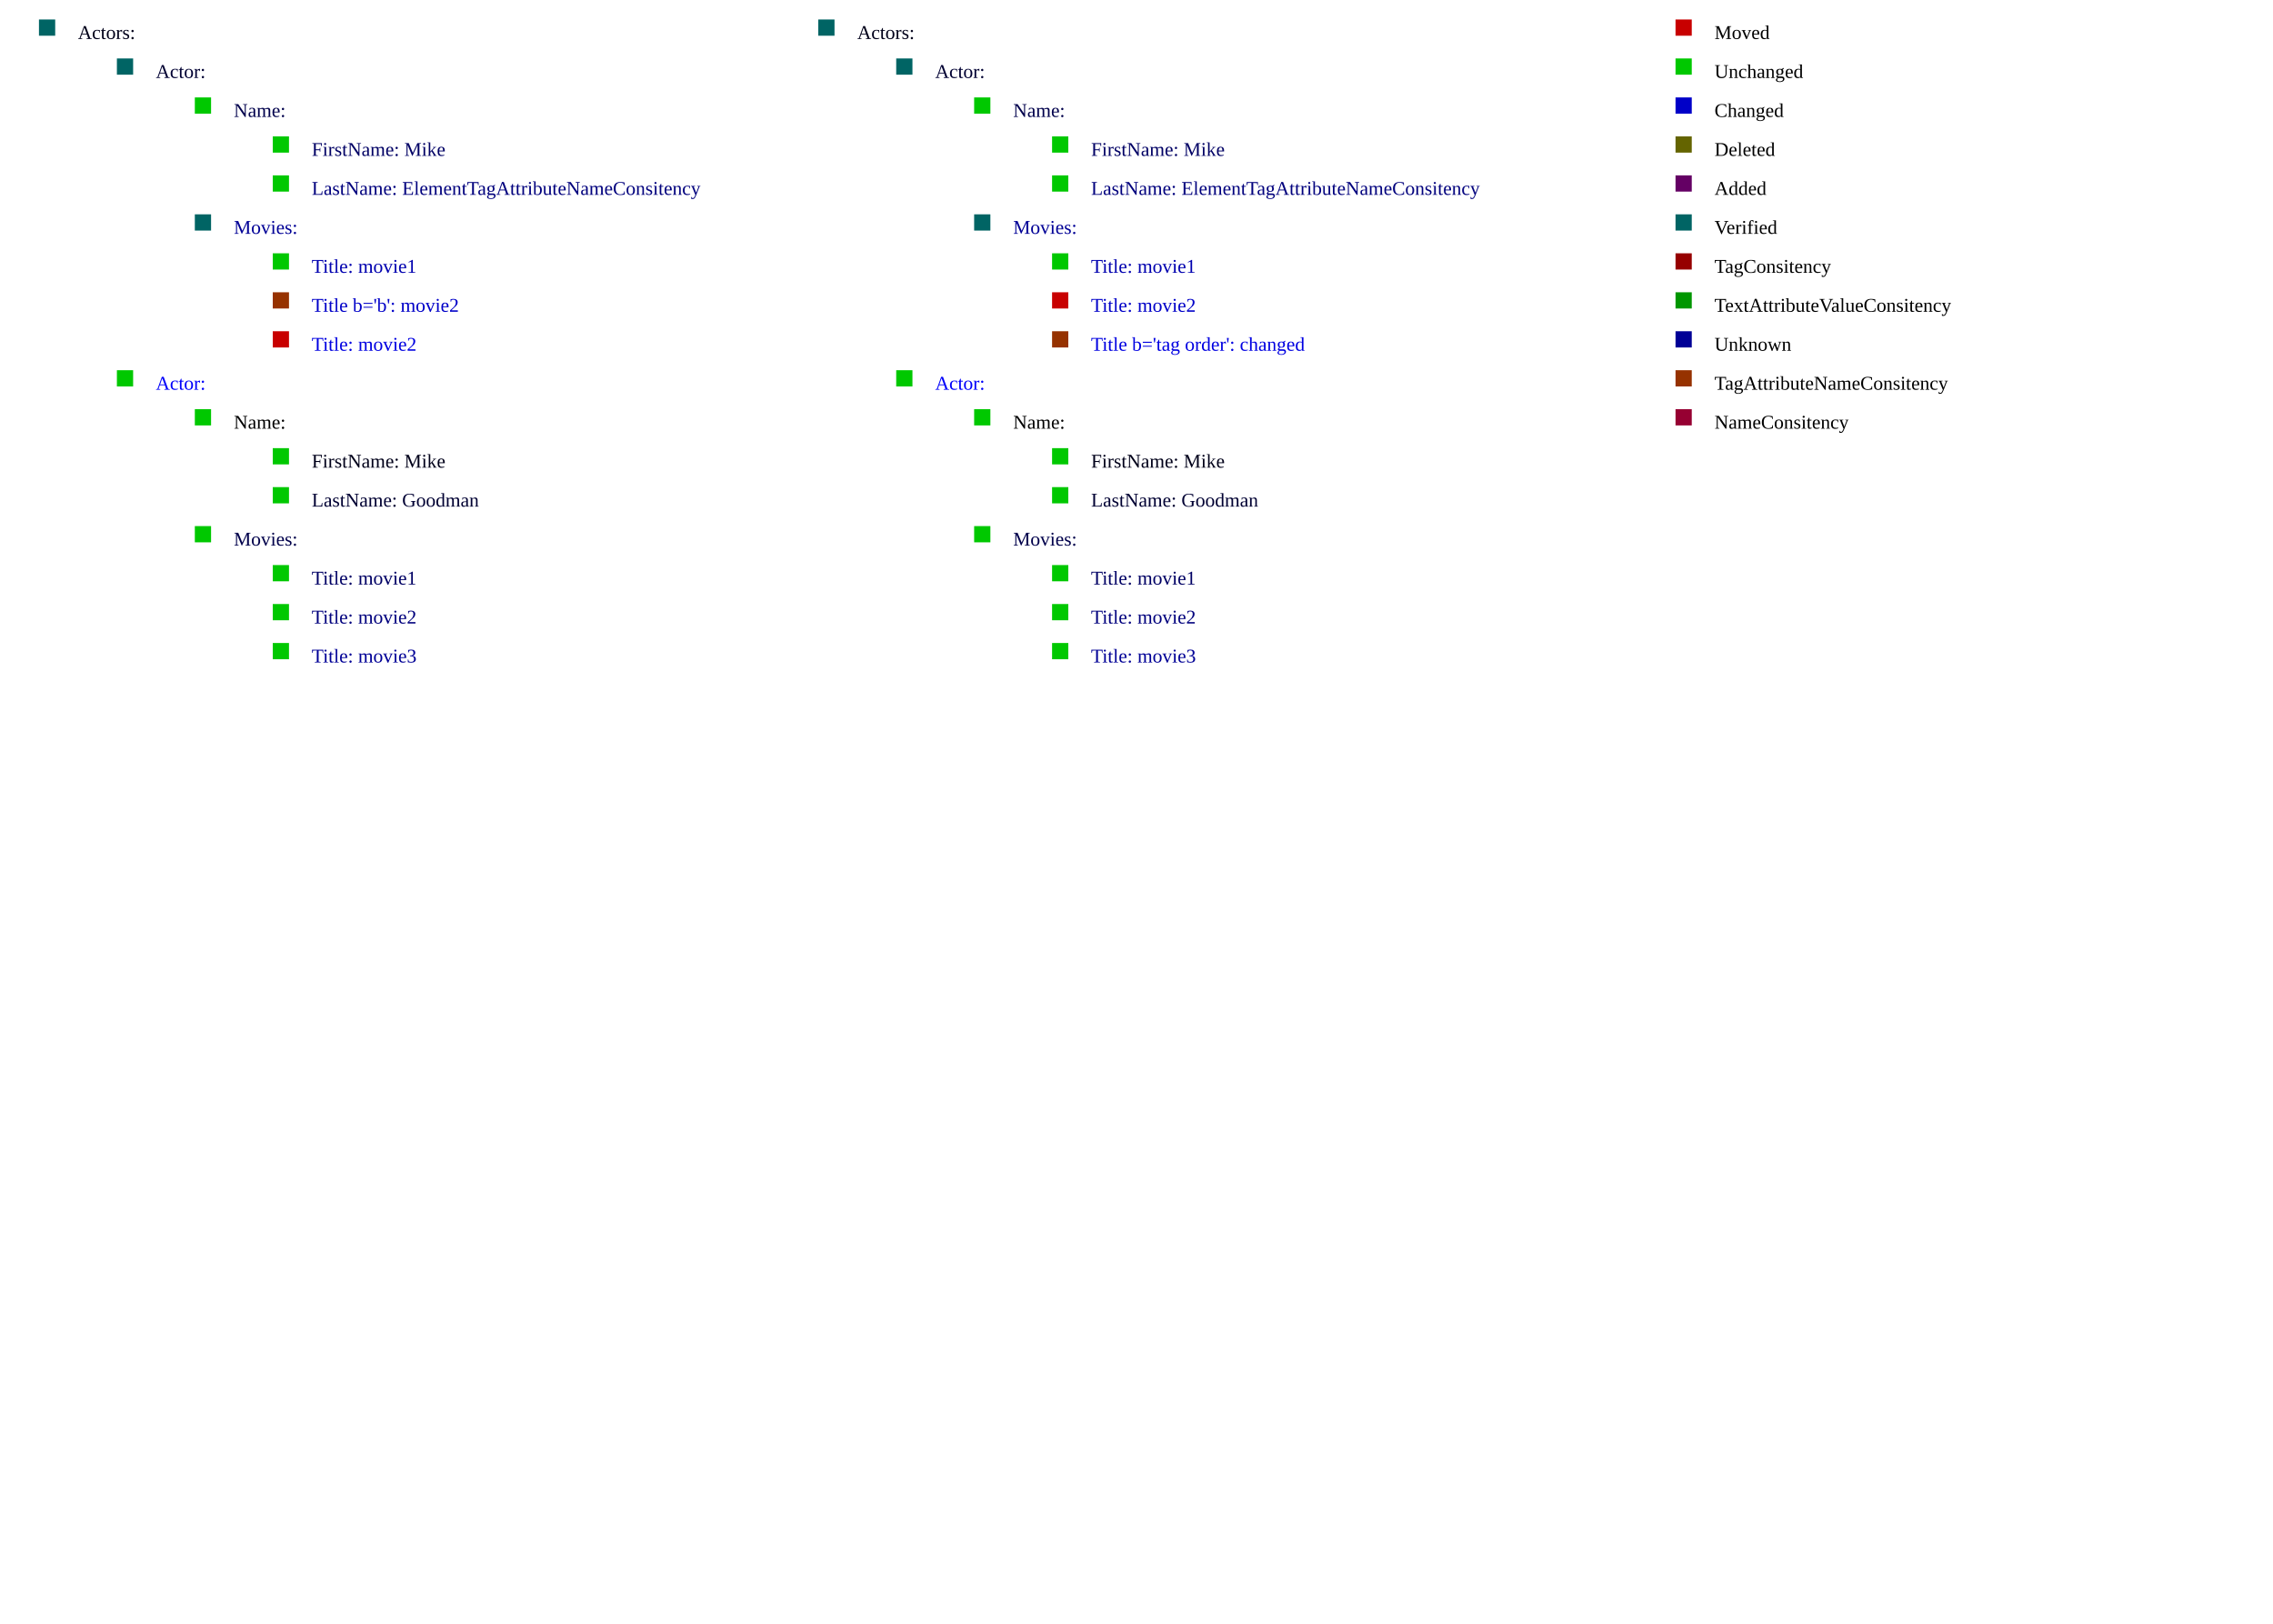
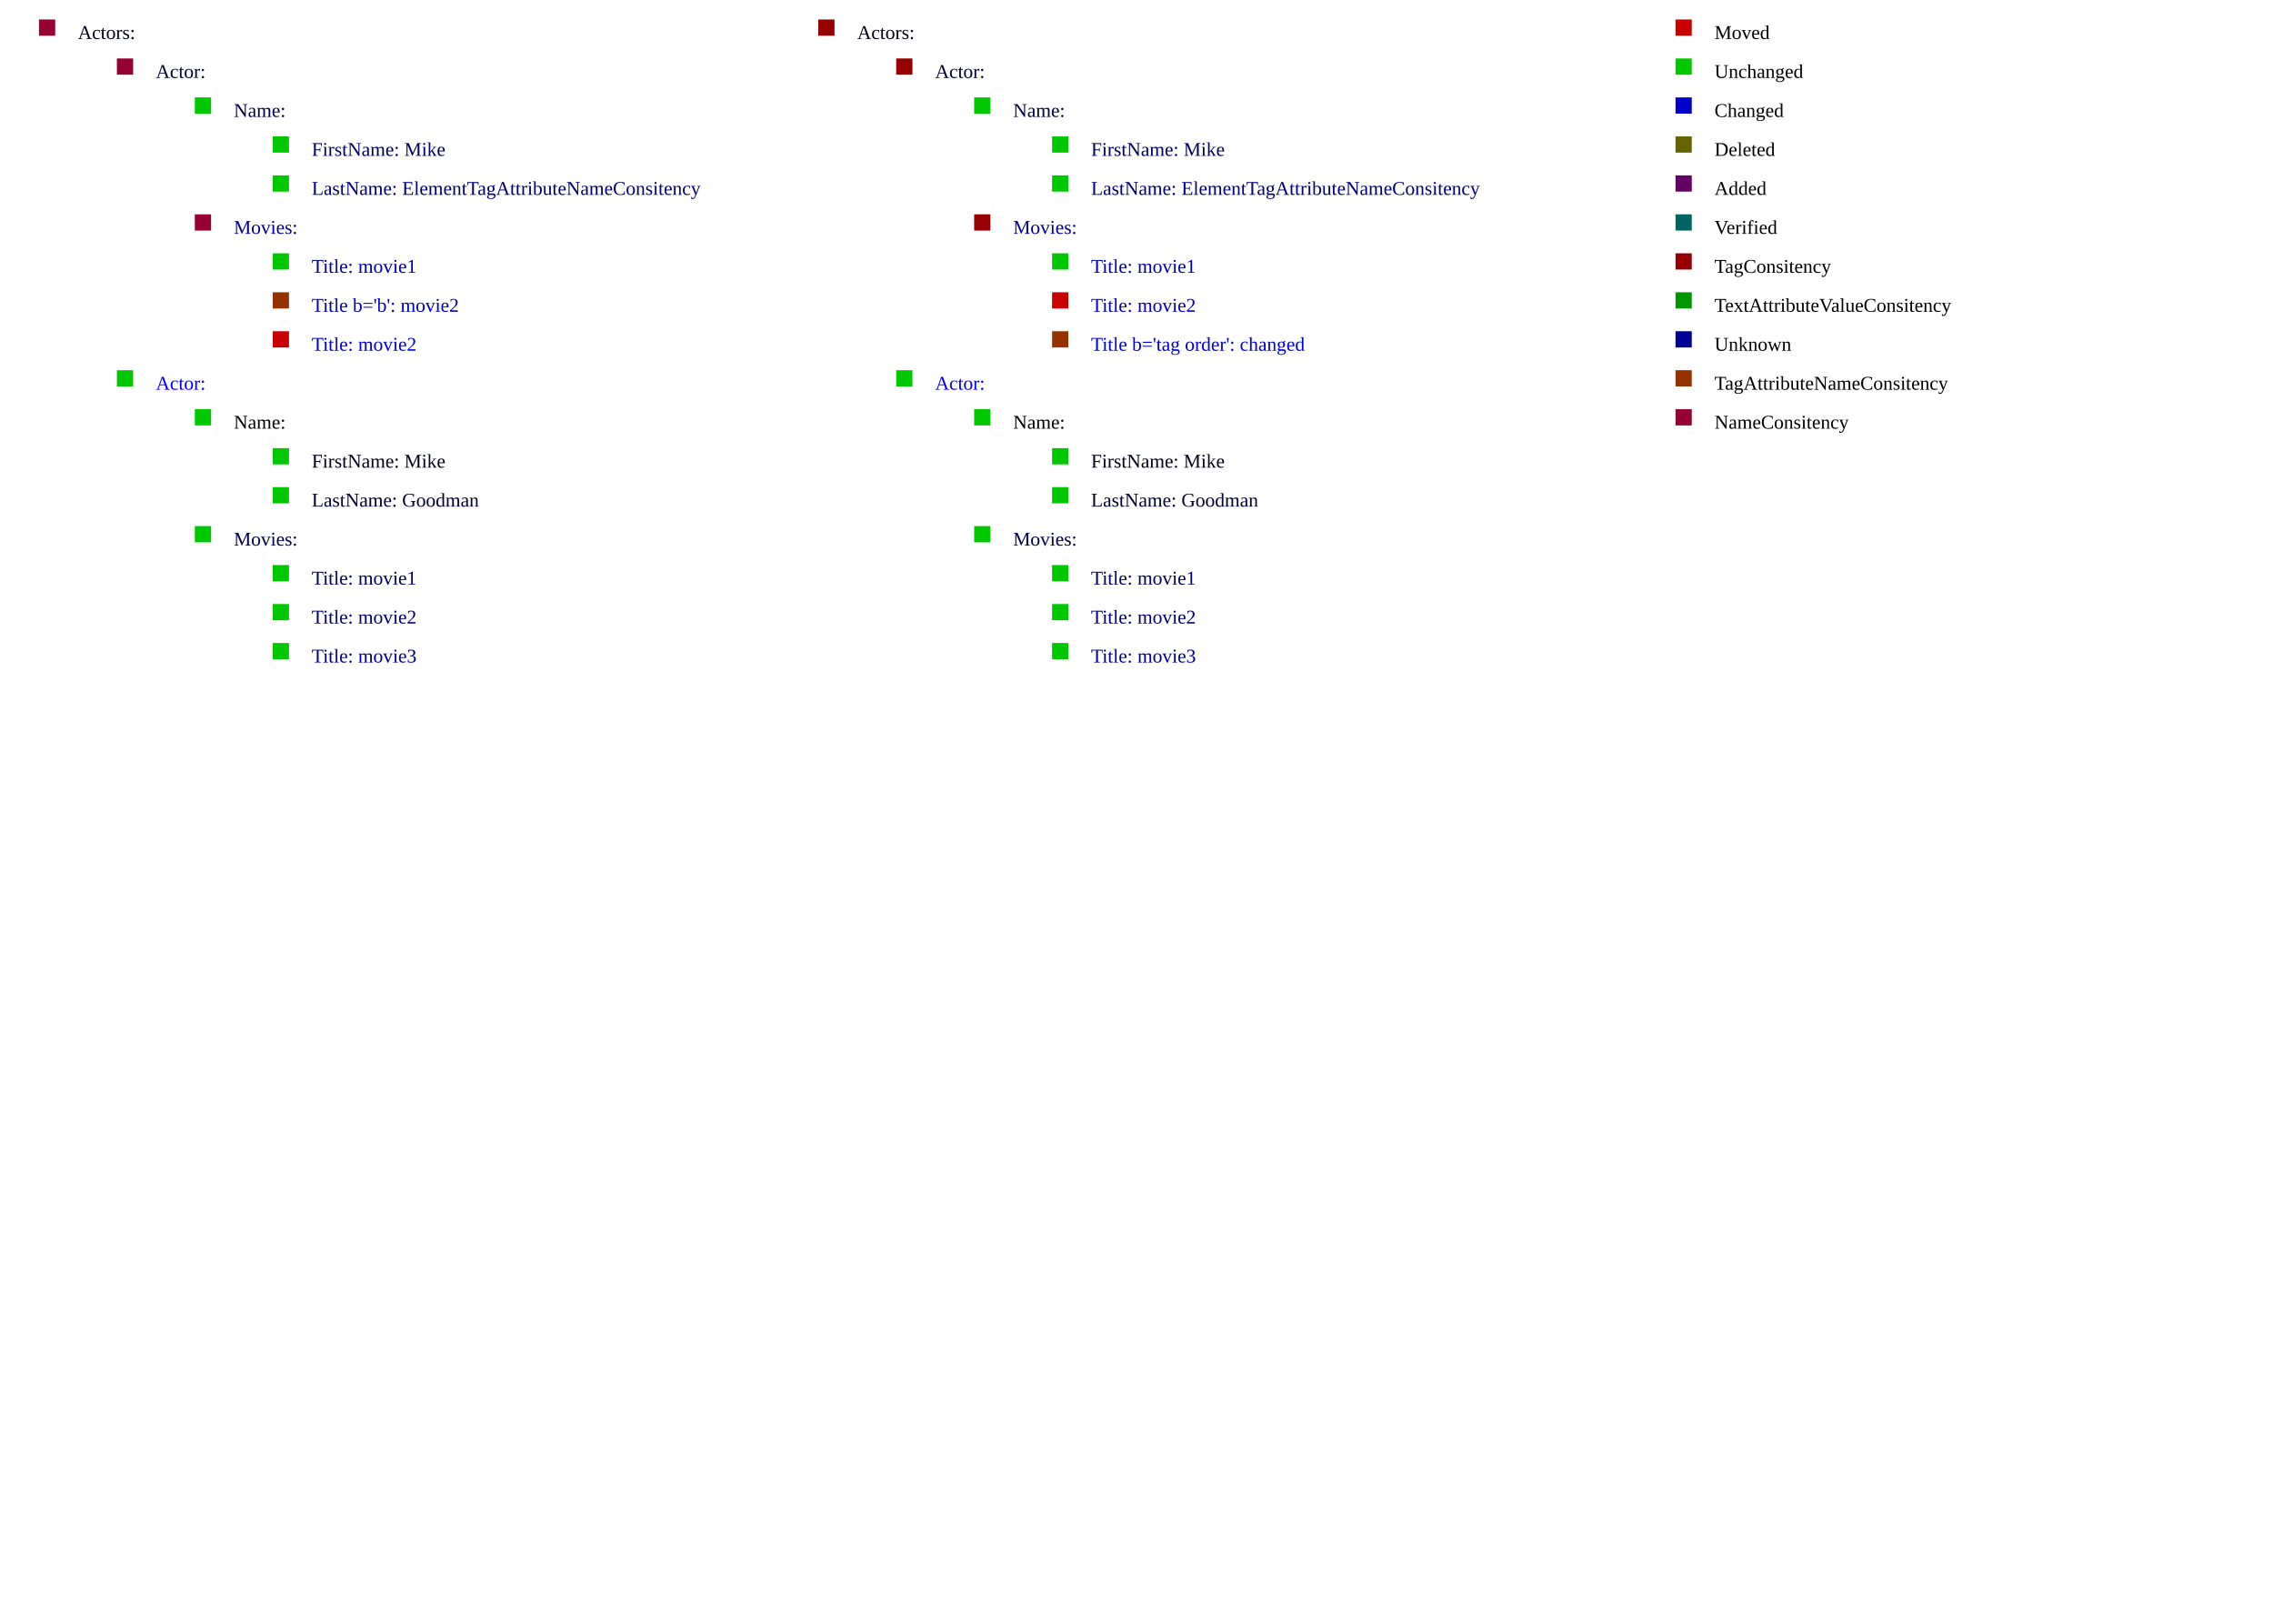
<svg xmlns="http://www.w3.org/2000/svg" baseProfile="full" height="750" version="1.1" viewBox="0,0,350,250" width="1050">
  <defs />
  <svg baseProfile="full" height="100%" version="1.1" width="100%">
    <defs />
    <text fill="rgb(0,0,25)" font-size="25%" x="12.0" y="6.0">Actors:  
</text>
    <text fill="rgb(0,0,50)" font-size="25%" x="24.0" y="12.0">Actor:  
</text>
    <text fill="rgb(0,0,75)" font-size="25%" x="36.0" y="18.0">Name:  
</text>
    <text fill="rgb(0,0,100)" font-size="25%" x="48.0" y="24.0">FirstName: Mike</text>
    <text fill="rgb(0,0,125)" font-size="25%" x="48.0" y="30.0">LastName: ElementTagAttributeNameConsitency</text>
    <text fill="rgb(0,0,150)" font-size="25%" x="36.0" y="36.0">Movies:  
</text>
    <text fill="rgb(0,0,175)" font-size="25%" x="48.0" y="42.0">Title: 
movie1
</text>
    <text fill="rgb(0,0,200)" font-size="25%" x="48.0" y="48.0">Title b='b': movie2</text>
    <text fill="rgb(0,0,225)" font-size="25%" x="48.0" y="54.0">Title: movie2</text>
    <text fill="rgb(0,0,250)" font-size="25%" x="24.0" y="60.0">Actor:  
</text>
    <text fill="rgb(0,0,0)" font-size="25%" x="36.0" y="66.0">Name:  
</text>
    <text fill="rgb(0,0,25)" font-size="25%" x="48.0" y="72.0">FirstName: 
Mike
</text>
    <text fill="rgb(0,0,50)" font-size="25%" x="48.0" y="78.0">LastName: Goodman</text>
    <text fill="rgb(0,0,75)" font-size="25%" x="36.0" y="84.0">Movies:  
</text>
    <text fill="rgb(0,0,100)" font-size="25%" x="48.0" y="90.0">Title: movie1</text>
    <text fill="rgb(0,0,125)" font-size="25%" x="48.0" y="96.0">Title: movie2</text>
    <text fill="rgb(0,0,150)" font-size="25%" x="48.0" y="102.0">Title: movie3</text>
-     <rect fill="rgb(0,100,100)" height="2.5" width="2.5" x="6.0" y="3.0" />
-     <rect fill="rgb(0,100,100)" height="2.5" width="2.5" x="18.0" y="9.0" />
+     <rect fill="rgb(150,0,50)" height="2.5" width="2.5" x="6.0" y="3.0" />
+     <rect fill="rgb(150,0,50)" height="2.5" width="2.5" x="18.0" y="9.0" />
    <rect fill="rgb(0,200,0)" height="2.5" width="2.5" x="30.0" y="15.0" />
    <rect fill="rgb(0,200,0)" height="2.5" width="2.5" x="42.0" y="21.0" />
    <rect fill="rgb(0,200,0)" height="2.5" width="2.5" x="42.0" y="27.0" />
-     <rect fill="rgb(0,100,100)" height="2.5" width="2.5" x="30.0" y="33.0" />
+     <rect fill="rgb(150,0,50)" height="2.5" width="2.5" x="30.0" y="33.0" />
    <rect fill="rgb(0,200,0)" height="2.5" width="2.5" x="42.0" y="39.0" />
    <rect fill="rgb(150,50,0)" height="2.5" width="2.5" x="42.0" y="45.0" />
    <rect fill="rgb(200,0,0)" height="2.5" width="2.5" x="42.0" y="51.0" />
    <rect fill="rgb(0,200,0)" height="2.5" width="2.5" x="18.0" y="57.0" />
    <rect fill="rgb(0,200,0)" height="2.5" width="2.5" x="30.0" y="63.0" />
    <rect fill="rgb(0,200,0)" height="2.5" width="2.5" x="42.0" y="69.0" />
    <rect fill="rgb(0,200,0)" height="2.5" width="2.5" x="42.0" y="75.0" />
    <rect fill="rgb(0,200,0)" height="2.5" width="2.5" x="30.0" y="81.0" />
    <rect fill="rgb(0,200,0)" height="2.5" width="2.5" x="42.0" y="87.0" />
    <rect fill="rgb(0,200,0)" height="2.5" width="2.5" x="42.0" y="93.0" />
    <rect fill="rgb(0,200,0)" height="2.5" width="2.5" x="42.0" y="99.0" />
  </svg>
  <svg baseProfile="full" height="100%" version="1.1" width="100%" x="120.0" y="0">
    <defs />
    <text fill="rgb(0,0,25)" font-size="25%" x="12.0" y="6.0">Actors:  
</text>
    <text fill="rgb(0,0,50)" font-size="25%" x="24.0" y="12.0">Actor:  
</text>
    <text fill="rgb(0,0,75)" font-size="25%" x="36.0" y="18.0">Name:  
</text>
    <text fill="rgb(0,0,100)" font-size="25%" x="48.0" y="24.0">FirstName: Mike</text>
    <text fill="rgb(0,0,125)" font-size="25%" x="48.0" y="30.0">LastName: ElementTagAttributeNameConsitency</text>
    <text fill="rgb(0,0,150)" font-size="25%" x="36.0" y="36.0">Movies:  
</text>
    <text fill="rgb(0,0,175)" font-size="25%" x="48.0" y="42.0">Title: 
movie1
</text>
    <text fill="rgb(0,0,200)" font-size="25%" x="48.0" y="48.0">Title: movie2</text>
    <text fill="rgb(0,0,225)" font-size="25%" x="48.0" y="54.0">Title b='tag order': changed</text>
    <text fill="rgb(0,0,250)" font-size="25%" x="24.0" y="60.0">Actor:  
</text>
    <text fill="rgb(0,0,0)" font-size="25%" x="36.0" y="66.0">Name:  
</text>
    <text fill="rgb(0,0,25)" font-size="25%" x="48.0" y="72.0">FirstName: 
Mike
</text>
    <text fill="rgb(0,0,50)" font-size="25%" x="48.0" y="78.0">LastName: Goodman</text>
    <text fill="rgb(0,0,75)" font-size="25%" x="36.0" y="84.0">Movies:  
</text>
    <text fill="rgb(0,0,100)" font-size="25%" x="48.0" y="90.0">Title: movie1</text>
    <text fill="rgb(0,0,125)" font-size="25%" x="48.0" y="96.0">Title: movie2</text>
    <text fill="rgb(0,0,150)" font-size="25%" x="48.0" y="102.0">Title: movie3</text>
-     <rect fill="rgb(0,100,100)" height="2.5" width="2.5" x="6.0" y="3.0" />
-     <rect fill="rgb(0,100,100)" height="2.5" width="2.5" x="18.0" y="9.0" />
+     <rect fill="rgb(150,0,0)" height="2.5" width="2.5" x="6.0" y="3.0" />
+     <rect fill="rgb(150,0,0)" height="2.5" width="2.5" x="18.0" y="9.0" />
    <rect fill="rgb(0,200,0)" height="2.5" width="2.5" x="30.0" y="15.0" />
    <rect fill="rgb(0,200,0)" height="2.5" width="2.5" x="42.0" y="21.0" />
    <rect fill="rgb(0,200,0)" height="2.5" width="2.5" x="42.0" y="27.0" />
-     <rect fill="rgb(0,100,100)" height="2.5" width="2.5" x="30.0" y="33.0" />
+     <rect fill="rgb(150,0,0)" height="2.5" width="2.5" x="30.0" y="33.0" />
    <rect fill="rgb(0,200,0)" height="2.5" width="2.5" x="42.0" y="39.0" />
    <rect fill="rgb(200,0,0)" height="2.5" width="2.5" x="42.0" y="45.0" />
    <rect fill="rgb(150,50,0)" height="2.5" width="2.5" x="42.0" y="51.0" />
    <rect fill="rgb(0,200,0)" height="2.5" width="2.5" x="18.0" y="57.0" />
    <rect fill="rgb(0,200,0)" height="2.5" width="2.5" x="30.0" y="63.0" />
    <rect fill="rgb(0,200,0)" height="2.5" width="2.5" x="42.0" y="69.0" />
    <rect fill="rgb(0,200,0)" height="2.5" width="2.5" x="42.0" y="75.0" />
    <rect fill="rgb(0,200,0)" height="2.5" width="2.5" x="30.0" y="81.0" />
    <rect fill="rgb(0,200,0)" height="2.5" width="2.5" x="42.0" y="87.0" />
    <rect fill="rgb(0,200,0)" height="2.5" width="2.5" x="42.0" y="93.0" />
    <rect fill="rgb(0,200,0)" height="2.5" width="2.5" x="42.0" y="99.0" />
  </svg>
  <svg baseProfile="full" height="100%" version="1.1" width="100%" x="240.0" y="0">
    <defs />
    <text fill="rgb(0,0,0)" font-size="25%" x="24.0" y="6.0">Moved</text>
    <rect fill="rgb(200,0,0)" height="2.5" width="2.5" x="18.0" y="3.0" />
    <text fill="rgb(0,0,0)" font-size="25%" x="24.0" y="12.0">Unchanged</text>
    <rect fill="rgb(0,200,0)" height="2.5" width="2.5" x="18.0" y="9.0" />
    <text fill="rgb(0,0,0)" font-size="25%" x="24.0" y="18.0">Changed</text>
    <rect fill="rgb(0,0,200)" height="2.5" width="2.5" x="18.0" y="15.0" />
    <text fill="rgb(0,0,0)" font-size="25%" x="24.0" y="24.0">Deleted</text>
    <rect fill="rgb(100,100,0)" height="2.5" width="2.5" x="18.0" y="21.0" />
    <text fill="rgb(0,0,0)" font-size="25%" x="24.0" y="30.0">Added</text>
    <rect fill="rgb(100,0,100)" height="2.5" width="2.5" x="18.0" y="27.0" />
    <text fill="rgb(0,0,0)" font-size="25%" x="24.0" y="36.0">Verified</text>
    <rect fill="rgb(0,100,100)" height="2.5" width="2.5" x="18.0" y="33.0" />
    <text fill="rgb(0,0,0)" font-size="25%" x="24.0" y="42.0">TagConsitency</text>
    <rect fill="rgb(150,0,0)" height="2.5" width="2.5" x="18.0" y="39.0" />
    <text fill="rgb(0,0,0)" font-size="25%" x="24.0" y="48.0">TextAttributeValueConsitency</text>
    <rect fill="rgb(0,150,0)" height="2.5" width="2.5" x="18.0" y="45.0" />
    <text fill="rgb(0,0,0)" font-size="25%" x="24.0" y="54.0">Unknown</text>
    <rect fill="rgb(0,0,150)" height="2.5" width="2.5" x="18.0" y="51.0" />
    <text fill="rgb(0,0,0)" font-size="25%" x="24.0" y="60.0">TagAttributeNameConsitency</text>
    <rect fill="rgb(150,50,0)" height="2.5" width="2.5" x="18.0" y="57.0" />
    <text fill="rgb(0,0,0)" font-size="25%" x="24.0" y="66.0">NameConsitency</text>
    <rect fill="rgb(150,0,50)" height="2.5" width="2.5" x="18.0" y="63.0" />
  </svg>
</svg>
